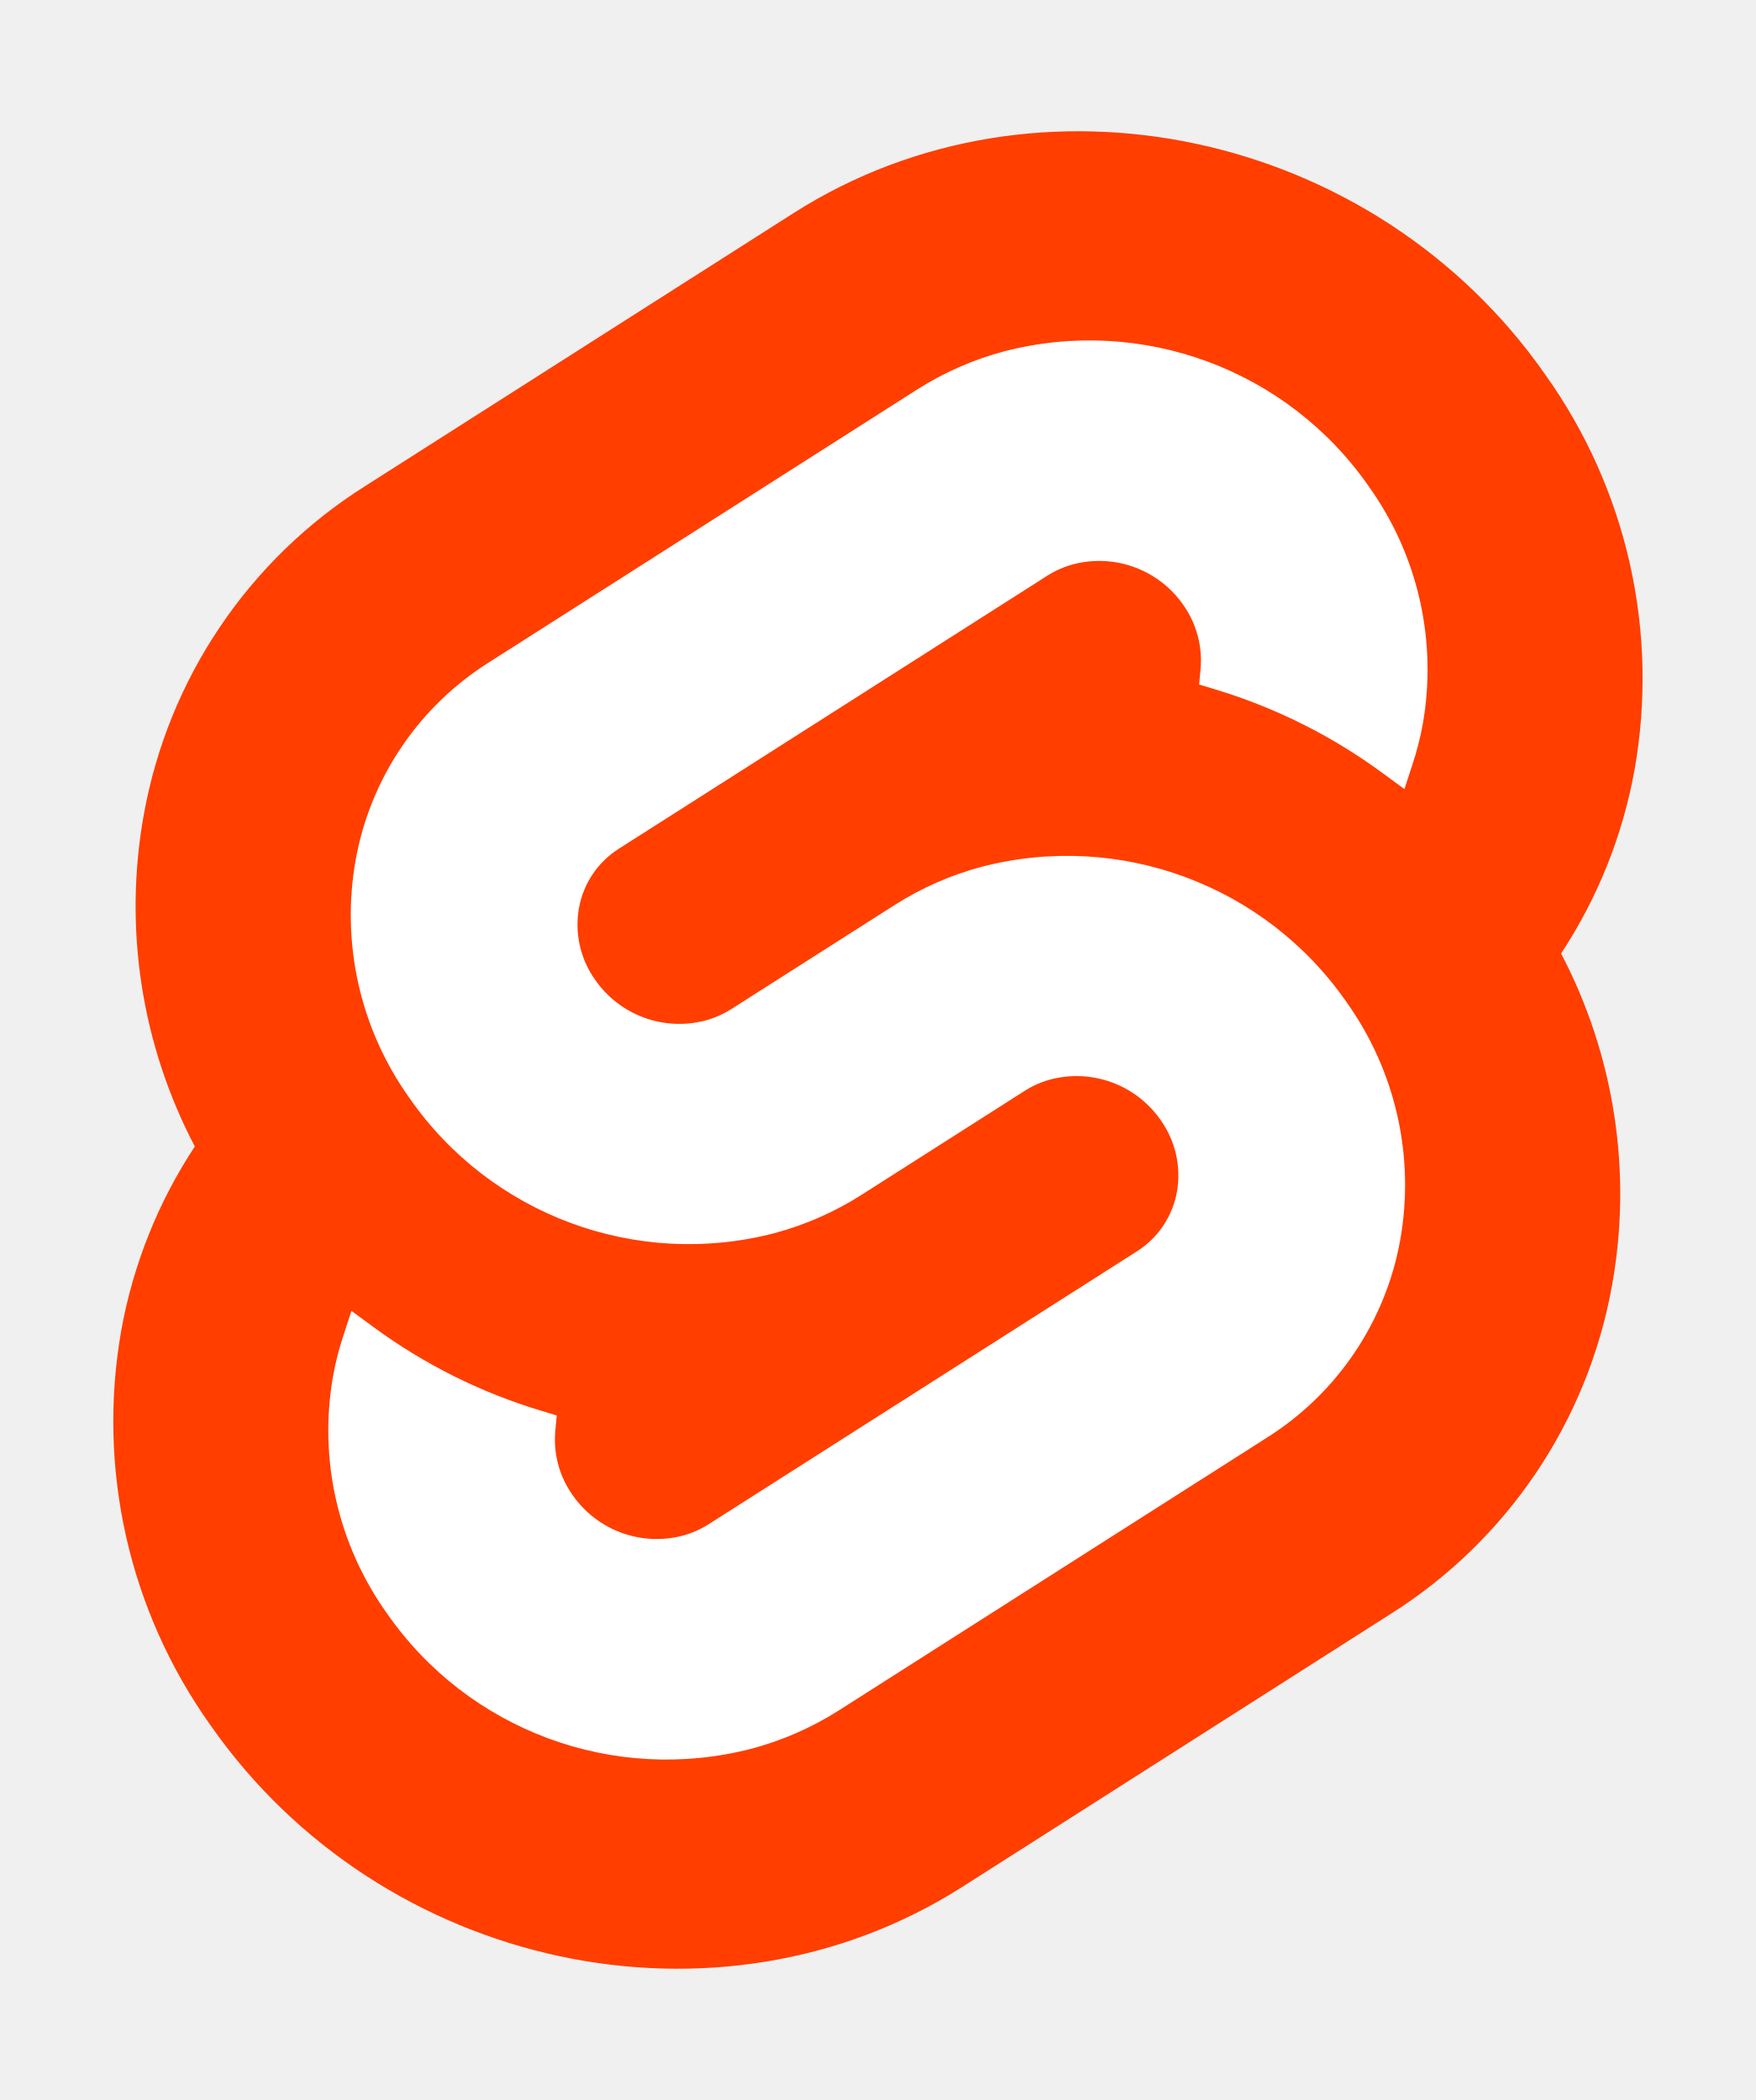
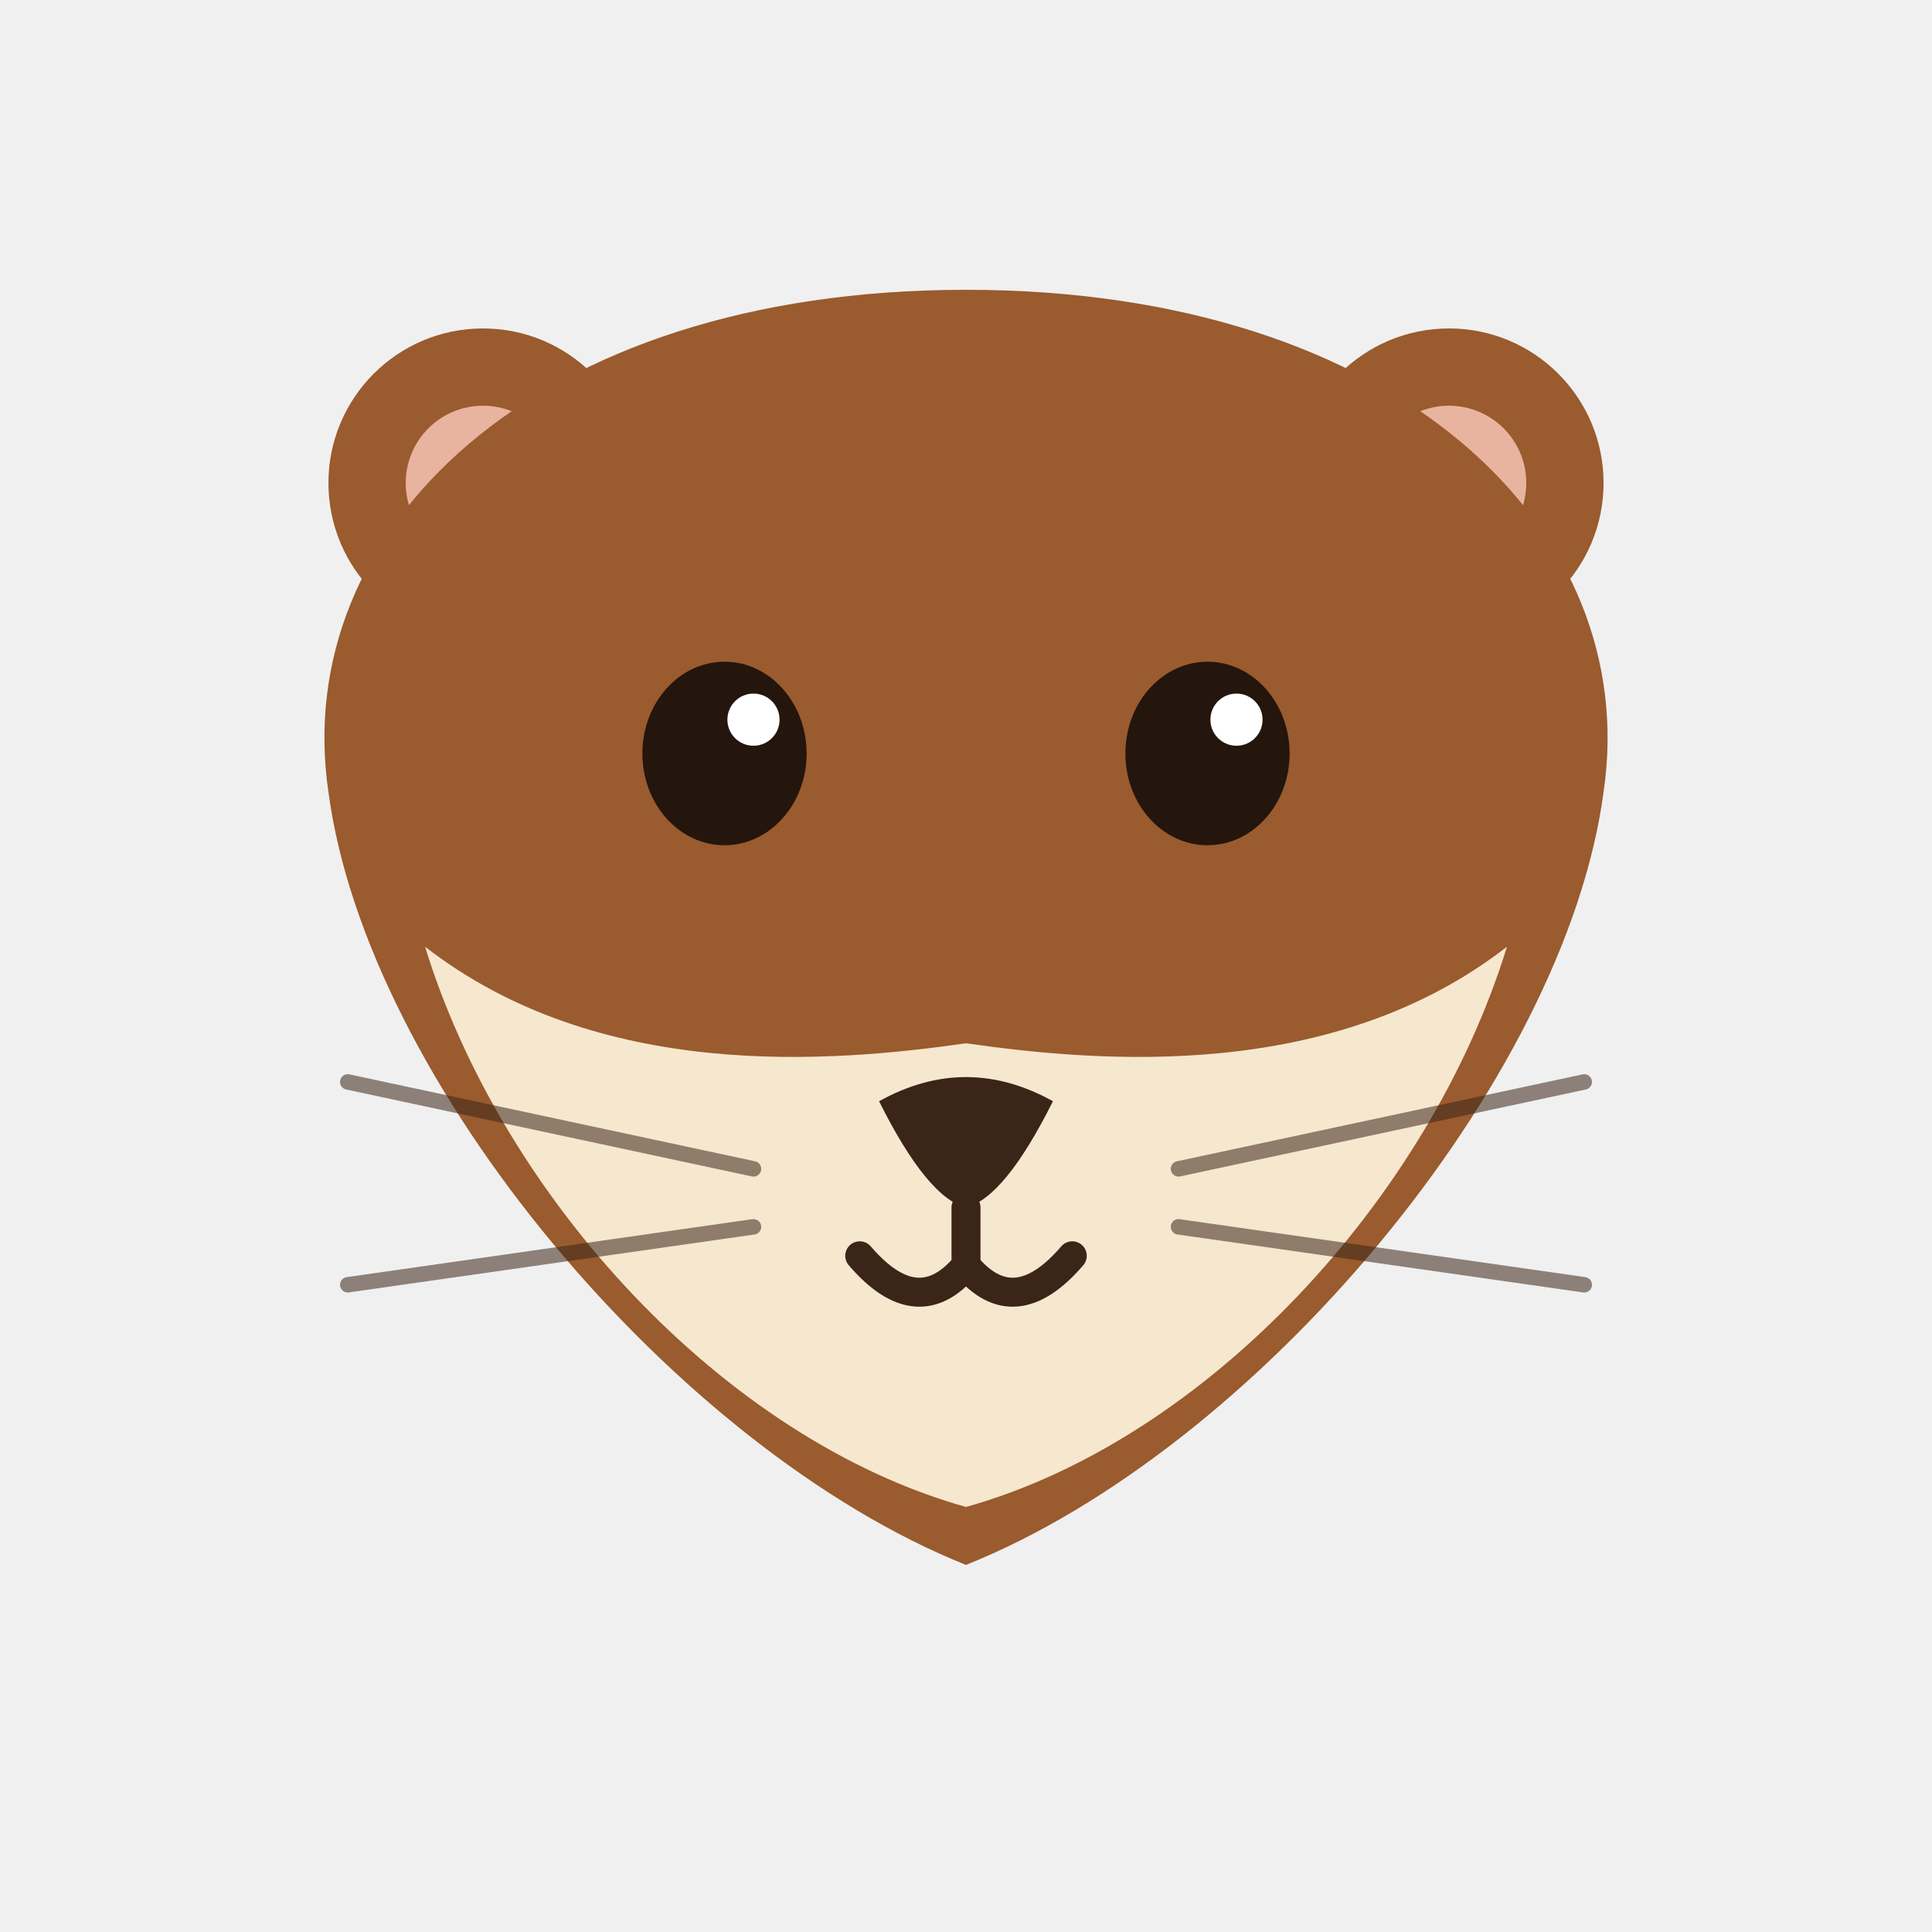
- <svg xmlns="http://www.w3.org/2000/svg" width="107" height="128" viewBox="0 0 107 128">
-   <path d="M94.157 22.819c-10.4-14.885-30.94-19.297-45.792-9.835L22.282 29.608A29.92 29.92 0 0 0 8.764 49.65a31.5 31.5 0 0 0 3.108 20.231 30 30 0 0 0-4.477 11.183 31.9 31.9 0 0 0 5.448 24.116c10.402 14.887 30.942 19.297 45.791 9.835l26.083-16.624A29.92 29.92 0 0 0 98.235 78.35a31.53 31.53 0 0 0-3.105-20.232 30 30 0 0 0 4.474-11.182 31.88 31.88 0 0 0-5.447-24.116" style="fill:#ff3e00" />
-   <path d="M45.817 106.582a20.72 20.72 0 0 1-22.237-8.243 19.17 19.17 0 0 1-3.277-14.503 18 18 0 0 1 .624-2.435l.49-1.498 1.337.981a33.6 33.6 0 0 0 10.203 5.098l.97.294-.09.968a5.85 5.85 0 0 0 1.052 3.878 6.24 6.24 0 0 0 6.695 2.485 5.8 5.8 0 0 0 1.603-.704L69.27 76.28a5.43 5.43 0 0 0 2.45-3.631 5.8 5.8 0 0 0-.987-4.371 6.24 6.24 0 0 0-6.698-2.487 5.7 5.7 0 0 0-1.6.704l-9.953 6.345a19 19 0 0 1-5.296 2.326 20.72 20.72 0 0 1-22.237-8.243 19.17 19.17 0 0 1-3.277-14.502 17.99 17.99 0 0 1 8.13-12.052l26.081-16.623a19 19 0 0 1 5.3-2.329 20.72 20.72 0 0 1 22.237 8.243 19.17 19.17 0 0 1 3.277 14.503 18 18 0 0 1-.624 2.435l-.49 1.498-1.337-.98a33.6 33.6 0 0 0-10.203-5.1l-.97-.294.09-.968a5.86 5.86 0 0 0-1.052-3.878 6.24 6.24 0 0 0-6.696-2.485 5.8 5.8 0 0 0-1.602.704L37.73 51.72a5.42 5.42 0 0 0-2.449 3.63 5.79 5.79 0 0 0 .986 4.372 6.24 6.24 0 0 0 6.698 2.486 5.8 5.8 0 0 0 1.602-.704l9.952-6.342a19 19 0 0 1 5.295-2.328 20.72 20.72 0 0 1 22.237 8.242 19.17 19.17 0 0 1 3.277 14.503 18 18 0 0 1-8.13 12.053l-26.081 16.622a19 19 0 0 1-5.3 2.328" style="fill:#fff" />
+ <svg xmlns="http://www.w3.org/2000/svg" viewBox="-100 -100 200 200">
+   <circle cx="-50" cy="-50" r="16" fill="#9a5b2e" />
+   <circle cx="-50" cy="-50" r="8" fill="#e8b4a0" />
+   <circle cx="50" cy="-50" r="16" fill="#9a5b2e" />
+   <circle cx="50" cy="-50" r="8" fill="#e8b4a0" />
+   <path d="M0 -70 C45 -70 70 -45 66 -18 C62 12 30 50 0 62 C-30 50 -62 12 -66 -18 C-70 -45 -45 -70 0 -70Z" fill="#9a5b2e" />
+   <path d="M-56 -2 C-38 12 -14 10 0 8 C14 10 38 12 56 -2 C48 24 25 49 0 56 C-25 49 -48 24 -56 -2Z" fill="#f6e7cf" />
+   <g transform="translate(0 0)">
+     <ellipse cx="-25" cy="-22" rx="8.5" ry="9.5" fill="#24150d" />
+     <circle cx="-22" cy="-25.5" r="2.7" fill="#fff" />
+     <ellipse cx="25" cy="-22" rx="8.5" ry="9.5" fill="#24150d" />
+     <circle cx="28" cy="-25.5" r="2.7" fill="#fff" />
+   </g>
+   <path d="M0 25 L0 31 M-11 30 Q-5 37 0 31 Q5 37 11 30" stroke="#3b2418" stroke-width="3" fill="none" stroke-linecap="round" />
+   <path d="M-9 14 Q0 9 9 14 Q4 24 0 25 Q-4 24 -9 14Z" fill="#3b2418" />
+   <path d="M-22 21 L-64 12 M-22 27 L-64 33 M22 21 L64 12 M22 27 L64 33" stroke="#3b2418" stroke-width="1.6" stroke-linecap="round" opacity=".55" />
</svg>
